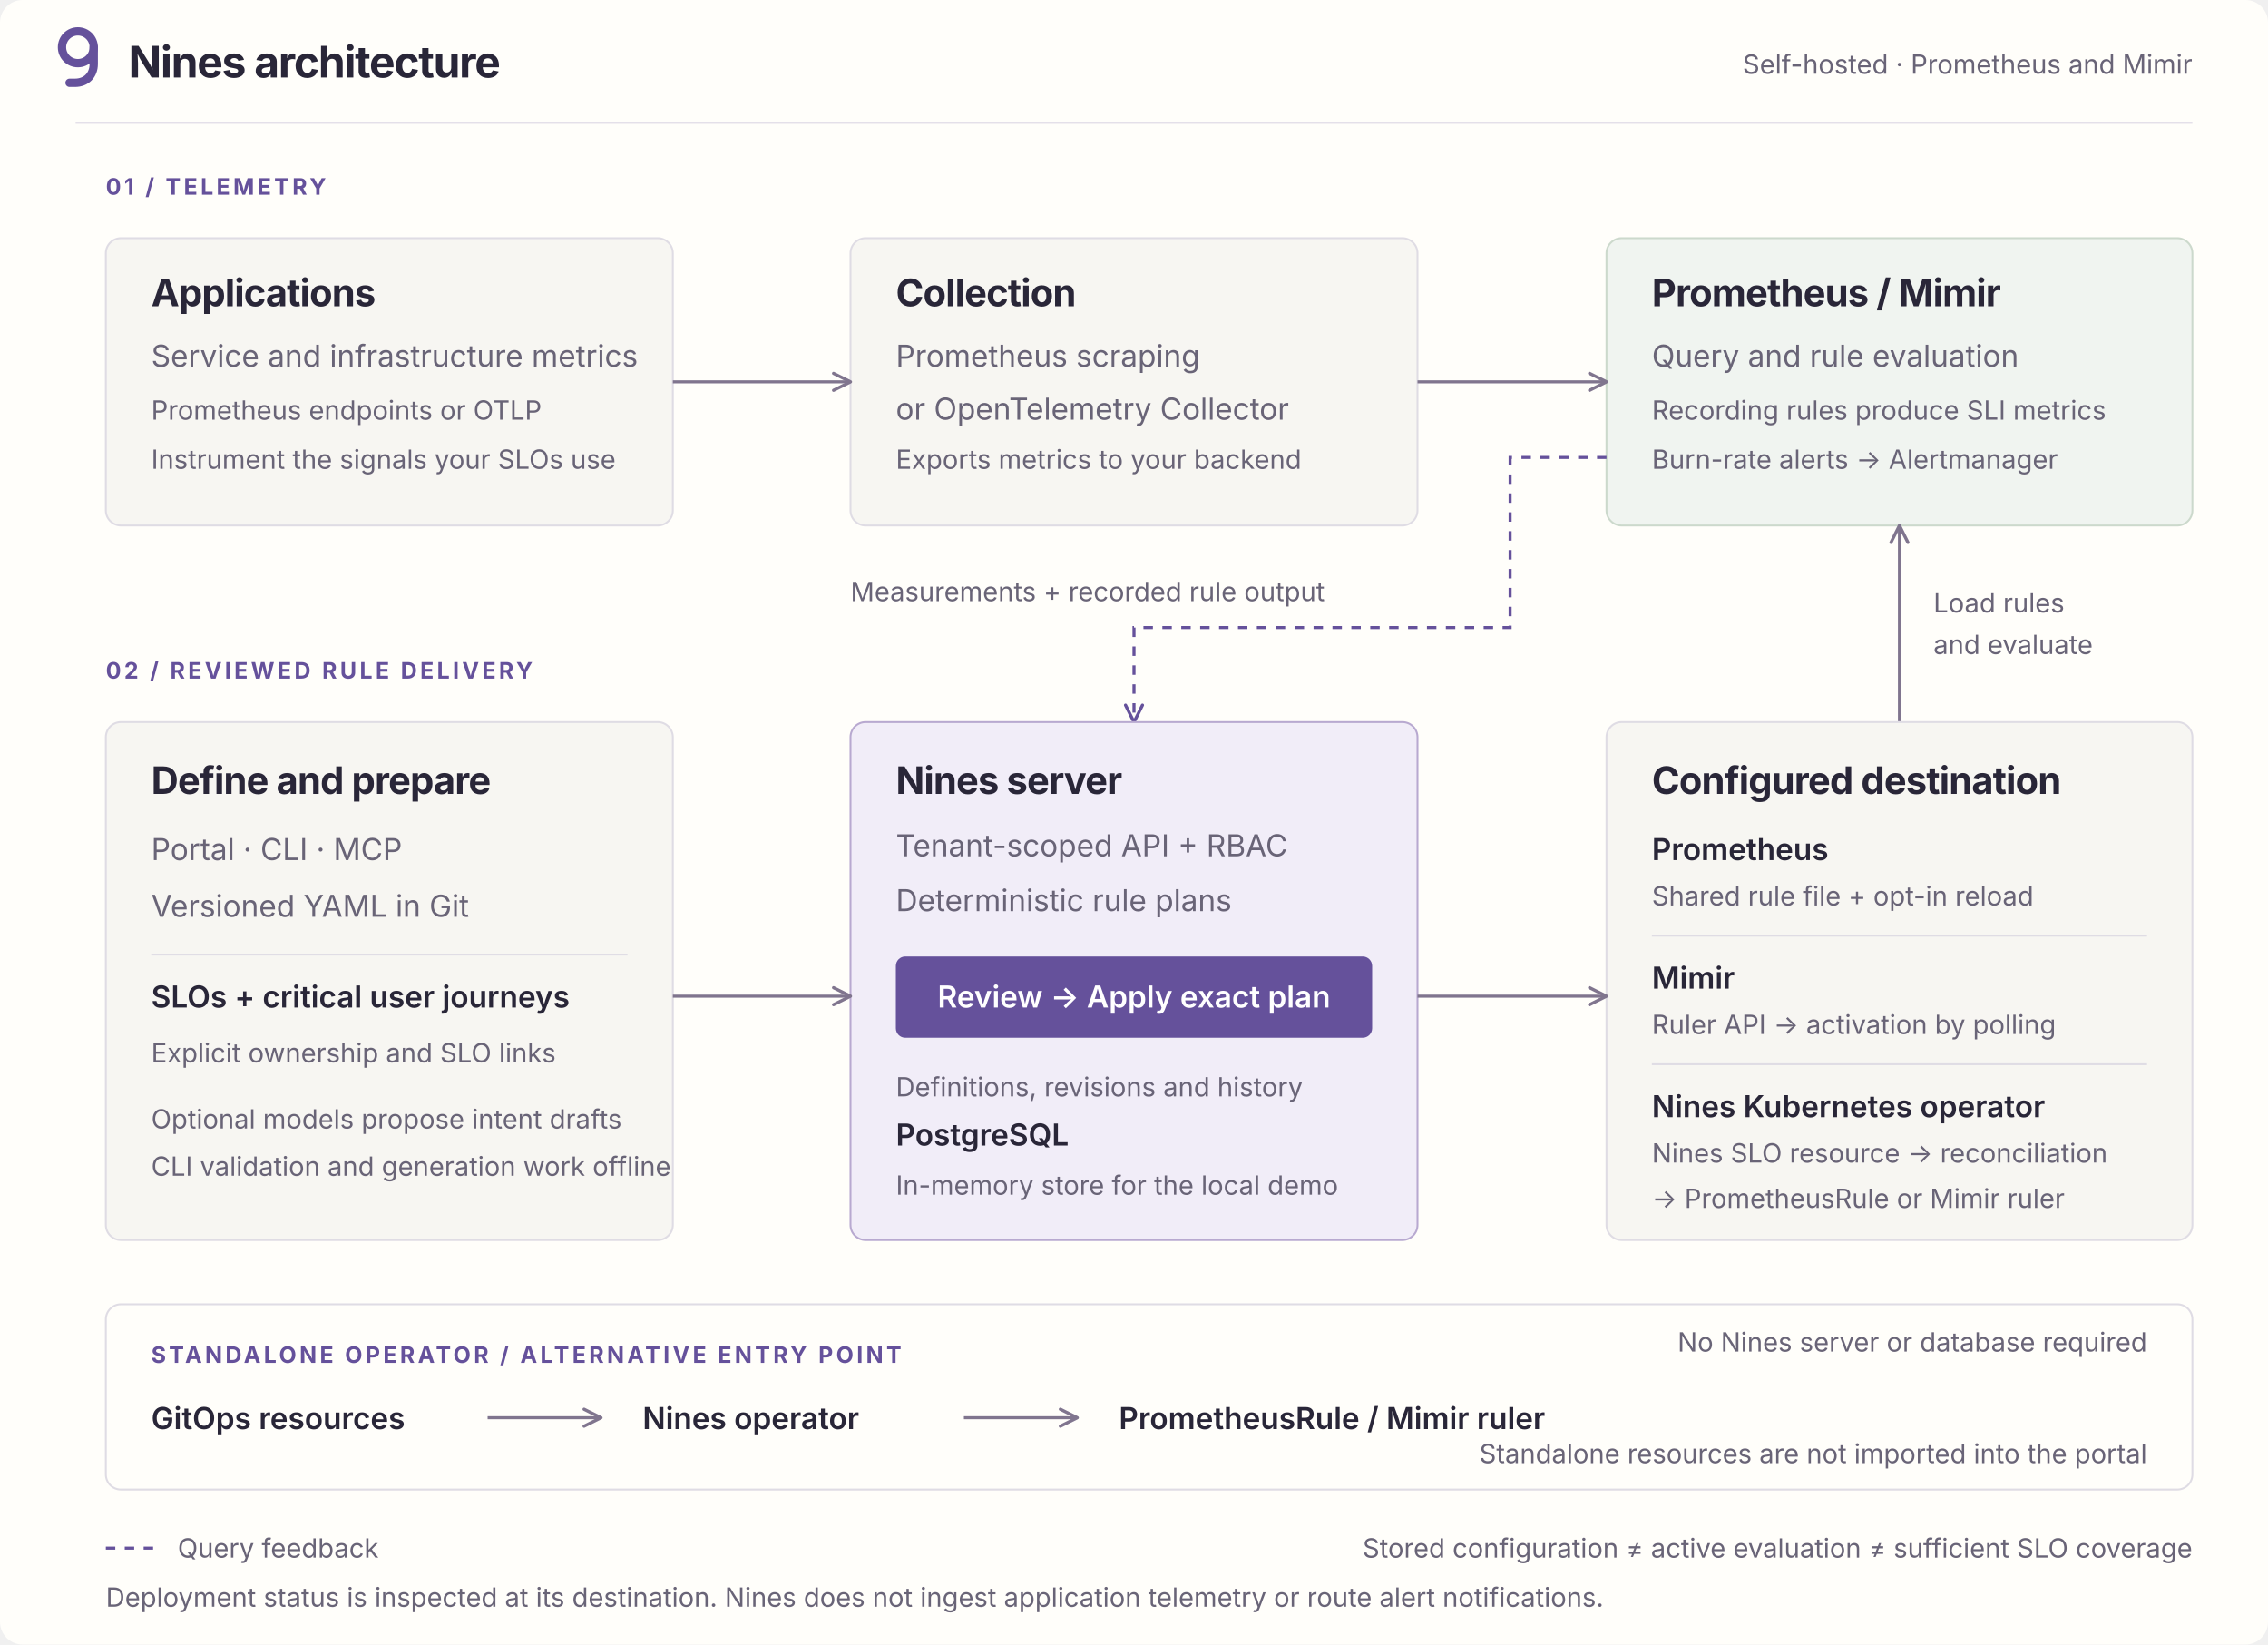
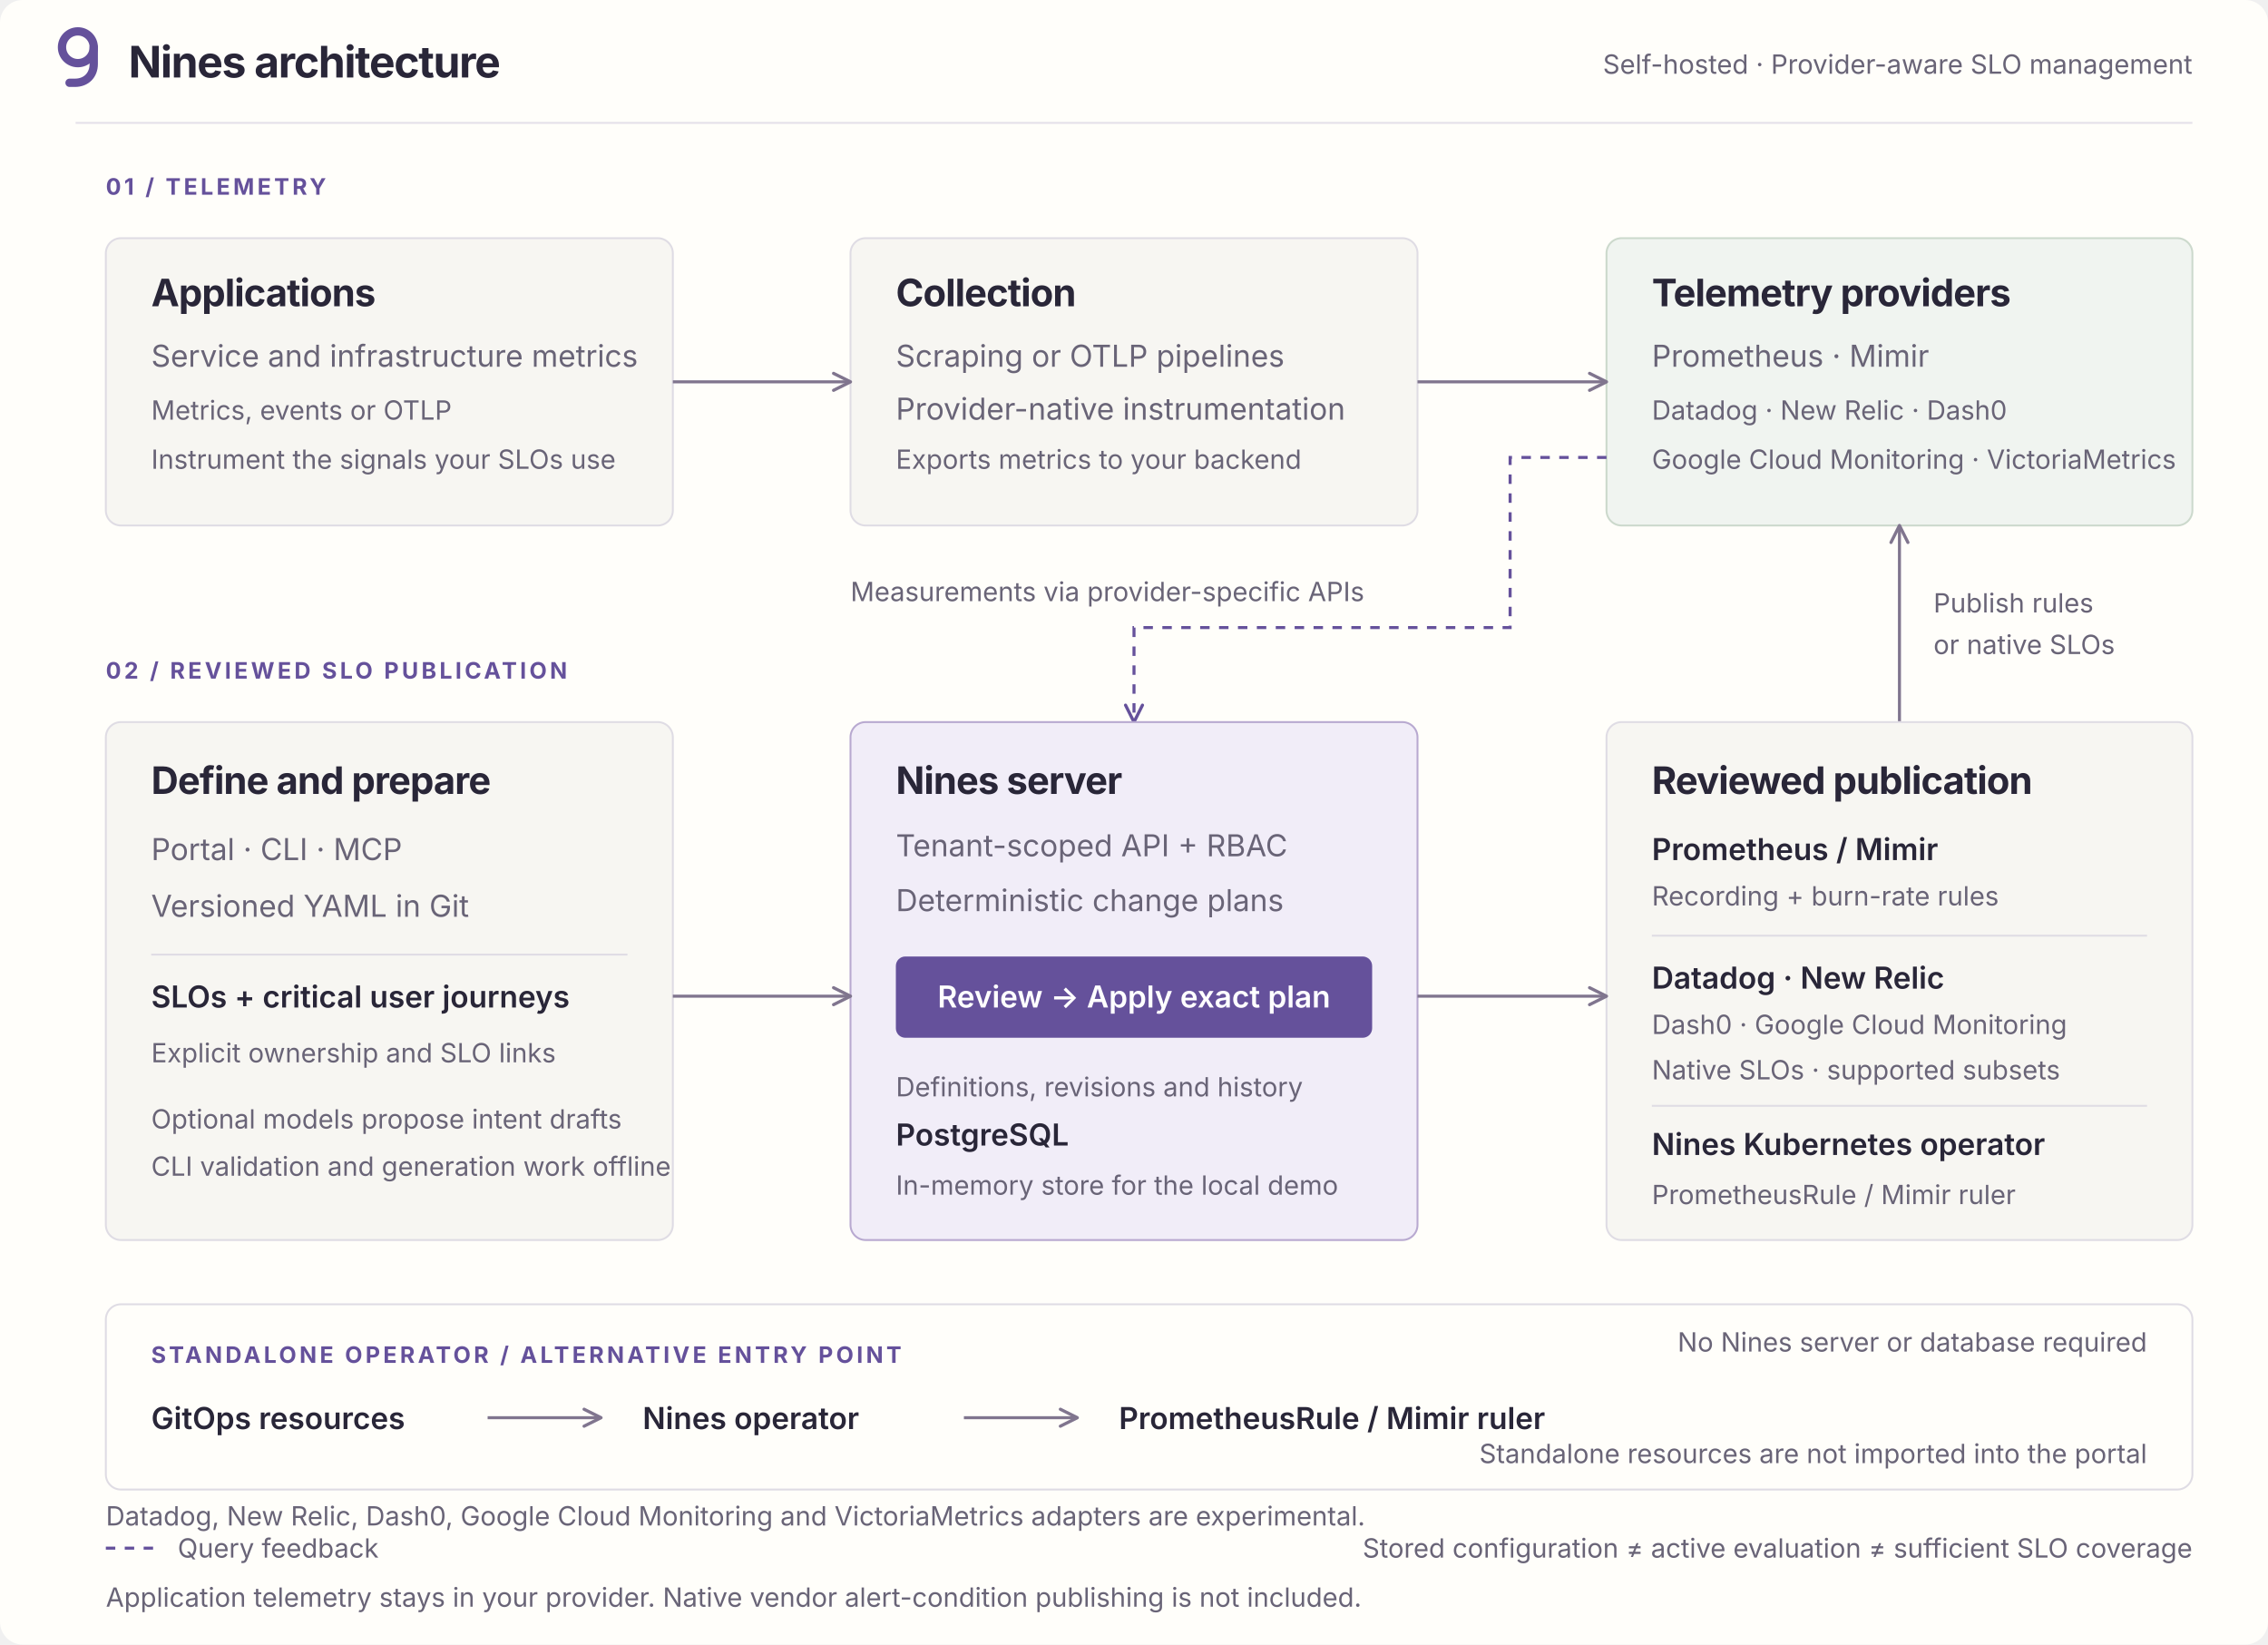
<svg xmlns="http://www.w3.org/2000/svg" width="1200" height="870" viewBox="0 0 1200 870" role="img" aria-labelledby="title desc">
  <defs>
    <marker id="arrow" viewBox="0 0 10 10" refX="9" refY="5" markerWidth="7" markerHeight="7" orient="auto-start-reverse">
      <path d="M1 1L9 5L1 9" fill="none" stroke="#80758e" stroke-width="1.5" stroke-linecap="round" stroke-linejoin="round" />
    </marker>
    <marker id="feedback" viewBox="0 0 10 10" refX="9" refY="5" markerWidth="7" markerHeight="7" orient="auto">
      <path d="M1 1L9 5L1 9" fill="none" stroke="#65519b" stroke-width="1.5" stroke-linecap="round" stroke-linejoin="round" />
    </marker>
    <style>
      text { font-family: Inter, -apple-system, BlinkMacSystemFont, 'Segoe UI', sans-serif; fill: #292638; }
      .label { font-size: 12px; font-weight: 650; letter-spacing: 1.6px; fill: #65519b; }
      .title { font-size: 20px; font-weight: 650; letter-spacing: -.4px; }
      .body { font-size: 16px; fill: #696477; }
      .small { font-size: 14px; fill: #696477; }
      .strong { font-size: 16px; font-weight: 600; }
      .line { fill: none; stroke: #80758e; stroke-width: 1.6; marker-end: url(#arrow); }
    </style>
  </defs>
  <rect width="1200" height="870" rx="12" fill="#fffefa" />
  <g transform="translate(26 13) scale(.4)" fill="none" stroke="#65519b" stroke-width="11" stroke-linecap="round" stroke-linejoin="round">
    <circle cx="38" cy="30" r="21" />
    <path d="M59 30v22c0 15-10 25-25 25h-7" />
  </g>
  <text x="68" y="41" font-size="23" font-weight="650" letter-spacing="-.6">Nines architecture</text>
-   <text x="1160" y="39" text-anchor="end" class="small">Self-hosted · Prometheus and Mimir</text>
+   <text x="1160" y="39" text-anchor="end" class="small">Self-hosted · Provider-aware SLO management</text>
  <path d="M40 65H1160" stroke="#e4e0e9" />
  <text x="56" y="103" class="label">01 / TELEMETRY</text>
  <rect x="56" y="126" width="300" height="152" rx="8" fill="#f7f6f2" stroke="#dfdce4" />
  <text x="80" y="162" class="title">Applications</text>
  <text x="80" y="194" class="body">Service and infrastructure metrics</text>
-   <text x="80" y="222" class="small">Prometheus endpoints or OTLP</text>
+   <text x="80" y="222" class="small">Metrics, events or OTLP</text>
  <text x="80" y="248" class="small">Instrument the signals your SLOs use</text>
  <rect x="450" y="126" width="300" height="152" rx="8" fill="#f7f6f2" stroke="#dfdce4" />
  <text x="474" y="162" class="title">Collection</text>
-   <text x="474" y="194" class="body">Prometheus scraping</text>
-   <text x="474" y="222" class="body">or OpenTelemetry Collector</text>
+   <text x="474" y="194" class="body">Scraping or OTLP pipelines</text>
+   <text x="474" y="222" class="body">Provider-native instrumentation</text>
  <text x="474" y="248" class="small">Exports metrics to your backend</text>
  <rect x="850" y="126" width="310" height="152" rx="8" fill="#f0f4f0" stroke="#ccd9cc" />
-   <text x="874" y="162" class="title">Prometheus / Mimir</text>
-   <text x="874" y="194" class="body">Query and rule evaluation</text>
-   <text x="874" y="222" class="small">Recording rules produce SLI metrics</text>
-   <text x="874" y="248" class="small">Burn-rate alerts → Alertmanager</text>
+   <text x="874" y="162" class="title">Telemetry providers</text>
+   <text x="874" y="194" class="body">Prometheus · Mimir</text>
+   <text x="874" y="222" class="small">Datadog · New Relic · Dash0</text>
+   <text x="874" y="248" class="small">Google Cloud Monitoring · VictoriaMetrics</text>
  <path d="M356 202H450" class="line" />
  <path d="M750 202H850" class="line" />
  <path d="M850 242H799V332H600V382" fill="none" stroke="#65519b" stroke-width="1.6" stroke-dasharray="5 5" marker-end="url(#feedback)" />
-   <text x="450" y="318" class="small">Measurements + recorded rule output</text>
+   <text x="450" y="318" class="small">Measurements via provider-specific APIs</text>
  <path d="M1005 382V278" class="line" />
-   <text x="1023" y="324" class="small">Load rules</text>
-   <text x="1023" y="346" class="small">and evaluate</text>
-   <text x="56" y="359" class="label">02 / REVIEWED RULE DELIVERY</text>
+   <text x="1023" y="324" class="small">Publish rules</text>
+   <text x="1023" y="346" class="small">or native SLOs</text>
+   <text x="56" y="359" class="label">02 / REVIEWED SLO PUBLICATION</text>
  <rect x="56" y="382" width="300" height="274" rx="8" fill="#f7f6f2" stroke="#dfdce4" />
  <text x="80" y="420" class="title">Define and prepare</text>
  <text x="80" y="455" class="body">Portal · CLI · MCP</text>
  <text x="80" y="485" class="body">Versioned YAML in Git</text>
  <path d="M80 505H332" stroke="#dfdce4" />
  <text x="80" y="533" class="strong">SLOs + critical user journeys</text>
  <text x="80" y="562" class="small">Explicit ownership and SLO links</text>
  <text x="80" y="597" class="small">Optional models propose intent drafts</text>
  <text x="80" y="622" class="small">CLI validation and generation work offline</text>
  <rect x="450" y="382" width="300" height="274" rx="8" fill="#f1edf8" stroke="#b8a9d0" />
  <text x="474" y="420" class="title">Nines server</text>
  <text x="474" y="453" class="body">Tenant-scoped API + RBAC</text>
-   <text x="474" y="482" class="body">Deterministic rule plans</text>
+   <text x="474" y="482" class="body">Deterministic change plans</text>
  <rect x="474" y="506" width="252" height="43" rx="5" fill="#65519b" />
  <text x="600" y="533" text-anchor="middle" font-size="16" font-weight="600" style="fill:#fff">Review → Apply exact plan</text>
  <text x="474" y="580" class="small">Definitions, revisions and history</text>
  <text x="474" y="606" class="strong">PostgreSQL</text>
  <text x="474" y="632" class="small">In-memory store for the local demo</text>
  <rect x="850" y="382" width="310" height="274" rx="8" fill="#f7f6f2" stroke="#dfdce4" />
-   <text x="874" y="420" class="title">Configured destination</text>
-   <text x="874" y="455" class="strong">Prometheus</text>
-   <text x="874" y="479" class="small">Shared rule file + opt-in reload</text>
+   <text x="874" y="420" class="title">Reviewed publication</text>
+   <text x="874" y="455" class="strong">Prometheus / Mimir</text>
+   <text x="874" y="479" class="small">Recording + burn-rate rules</text>
  <path d="M874 495H1136" stroke="#dfdce4" />
-   <text x="874" y="523" class="strong">Mimir</text>
-   <text x="874" y="547" class="small">Ruler API → activation by polling</text>
-   <path d="M874 563H1136" stroke="#dfdce4" />
-   <text x="874" y="591" class="strong">Nines Kubernetes operator</text>
-   <text x="874" y="615" class="small">Nines SLO resource → reconciliation</text>
-   <text x="874" y="639" class="small">→ PrometheusRule or Mimir ruler</text>
+   <text x="874" y="523" class="strong">Datadog · New Relic</text>
+   <text x="874" y="547" class="small">Dash0 · Google Cloud Monitoring</text>
+   <text x="874" y="571" class="small">Native SLOs · supported subsets</text>
+   <path d="M874 585H1136" stroke="#dfdce4" />
+   <text x="874" y="611" class="strong">Nines Kubernetes operator</text>
+   <text x="874" y="637" class="small">PrometheusRule / Mimir ruler</text>
  <path d="M356 527H450" class="line" />
  <path d="M750 527H850" class="line" />
  <rect x="56" y="690" width="1104" height="98" rx="8" fill="#fffefa" stroke="#dfdce4" />
  <text x="80" y="721" class="label">STANDALONE OPERATOR / ALTERNATIVE ENTRY POINT</text>
  <text x="80" y="756" class="strong">GitOps resources</text>
  <path d="M258 750H318" class="line" />
  <path d="M510 750H570" class="line" />
  <text x="340" y="756" class="strong">Nines operator</text>
  <text x="592" y="756" class="strong">PrometheusRule / Mimir ruler</text>
  <text x="1136" y="715" text-anchor="end" class="small">No Nines server or database required</text>
  <text x="1136" y="774" text-anchor="end" class="small">Standalone resources are not imported into the portal</text>
+   <text x="56" y="807" class="small">Datadog, New Relic, Dash0, Google Cloud Monitoring and VictoriaMetrics adapters are experimental.</text>
  <path d="M56 819H83" stroke="#65519b" stroke-width="1.6" stroke-dasharray="5 5" />
  <text x="94" y="824" class="small">Query feedback</text>
  <text x="1160" y="824" text-anchor="end" class="small">Stored configuration ≠ active evaluation ≠ sufficient SLO coverage</text>
-   <text x="56" y="850" class="small">Deployment status is inspected at its destination. Nines does not ingest application telemetry or route alert notifications.</text>
+   <text x="56" y="850" class="small">Application telemetry stays in your provider. Native vendor alert-condition publishing is not included.</text>
</svg>
